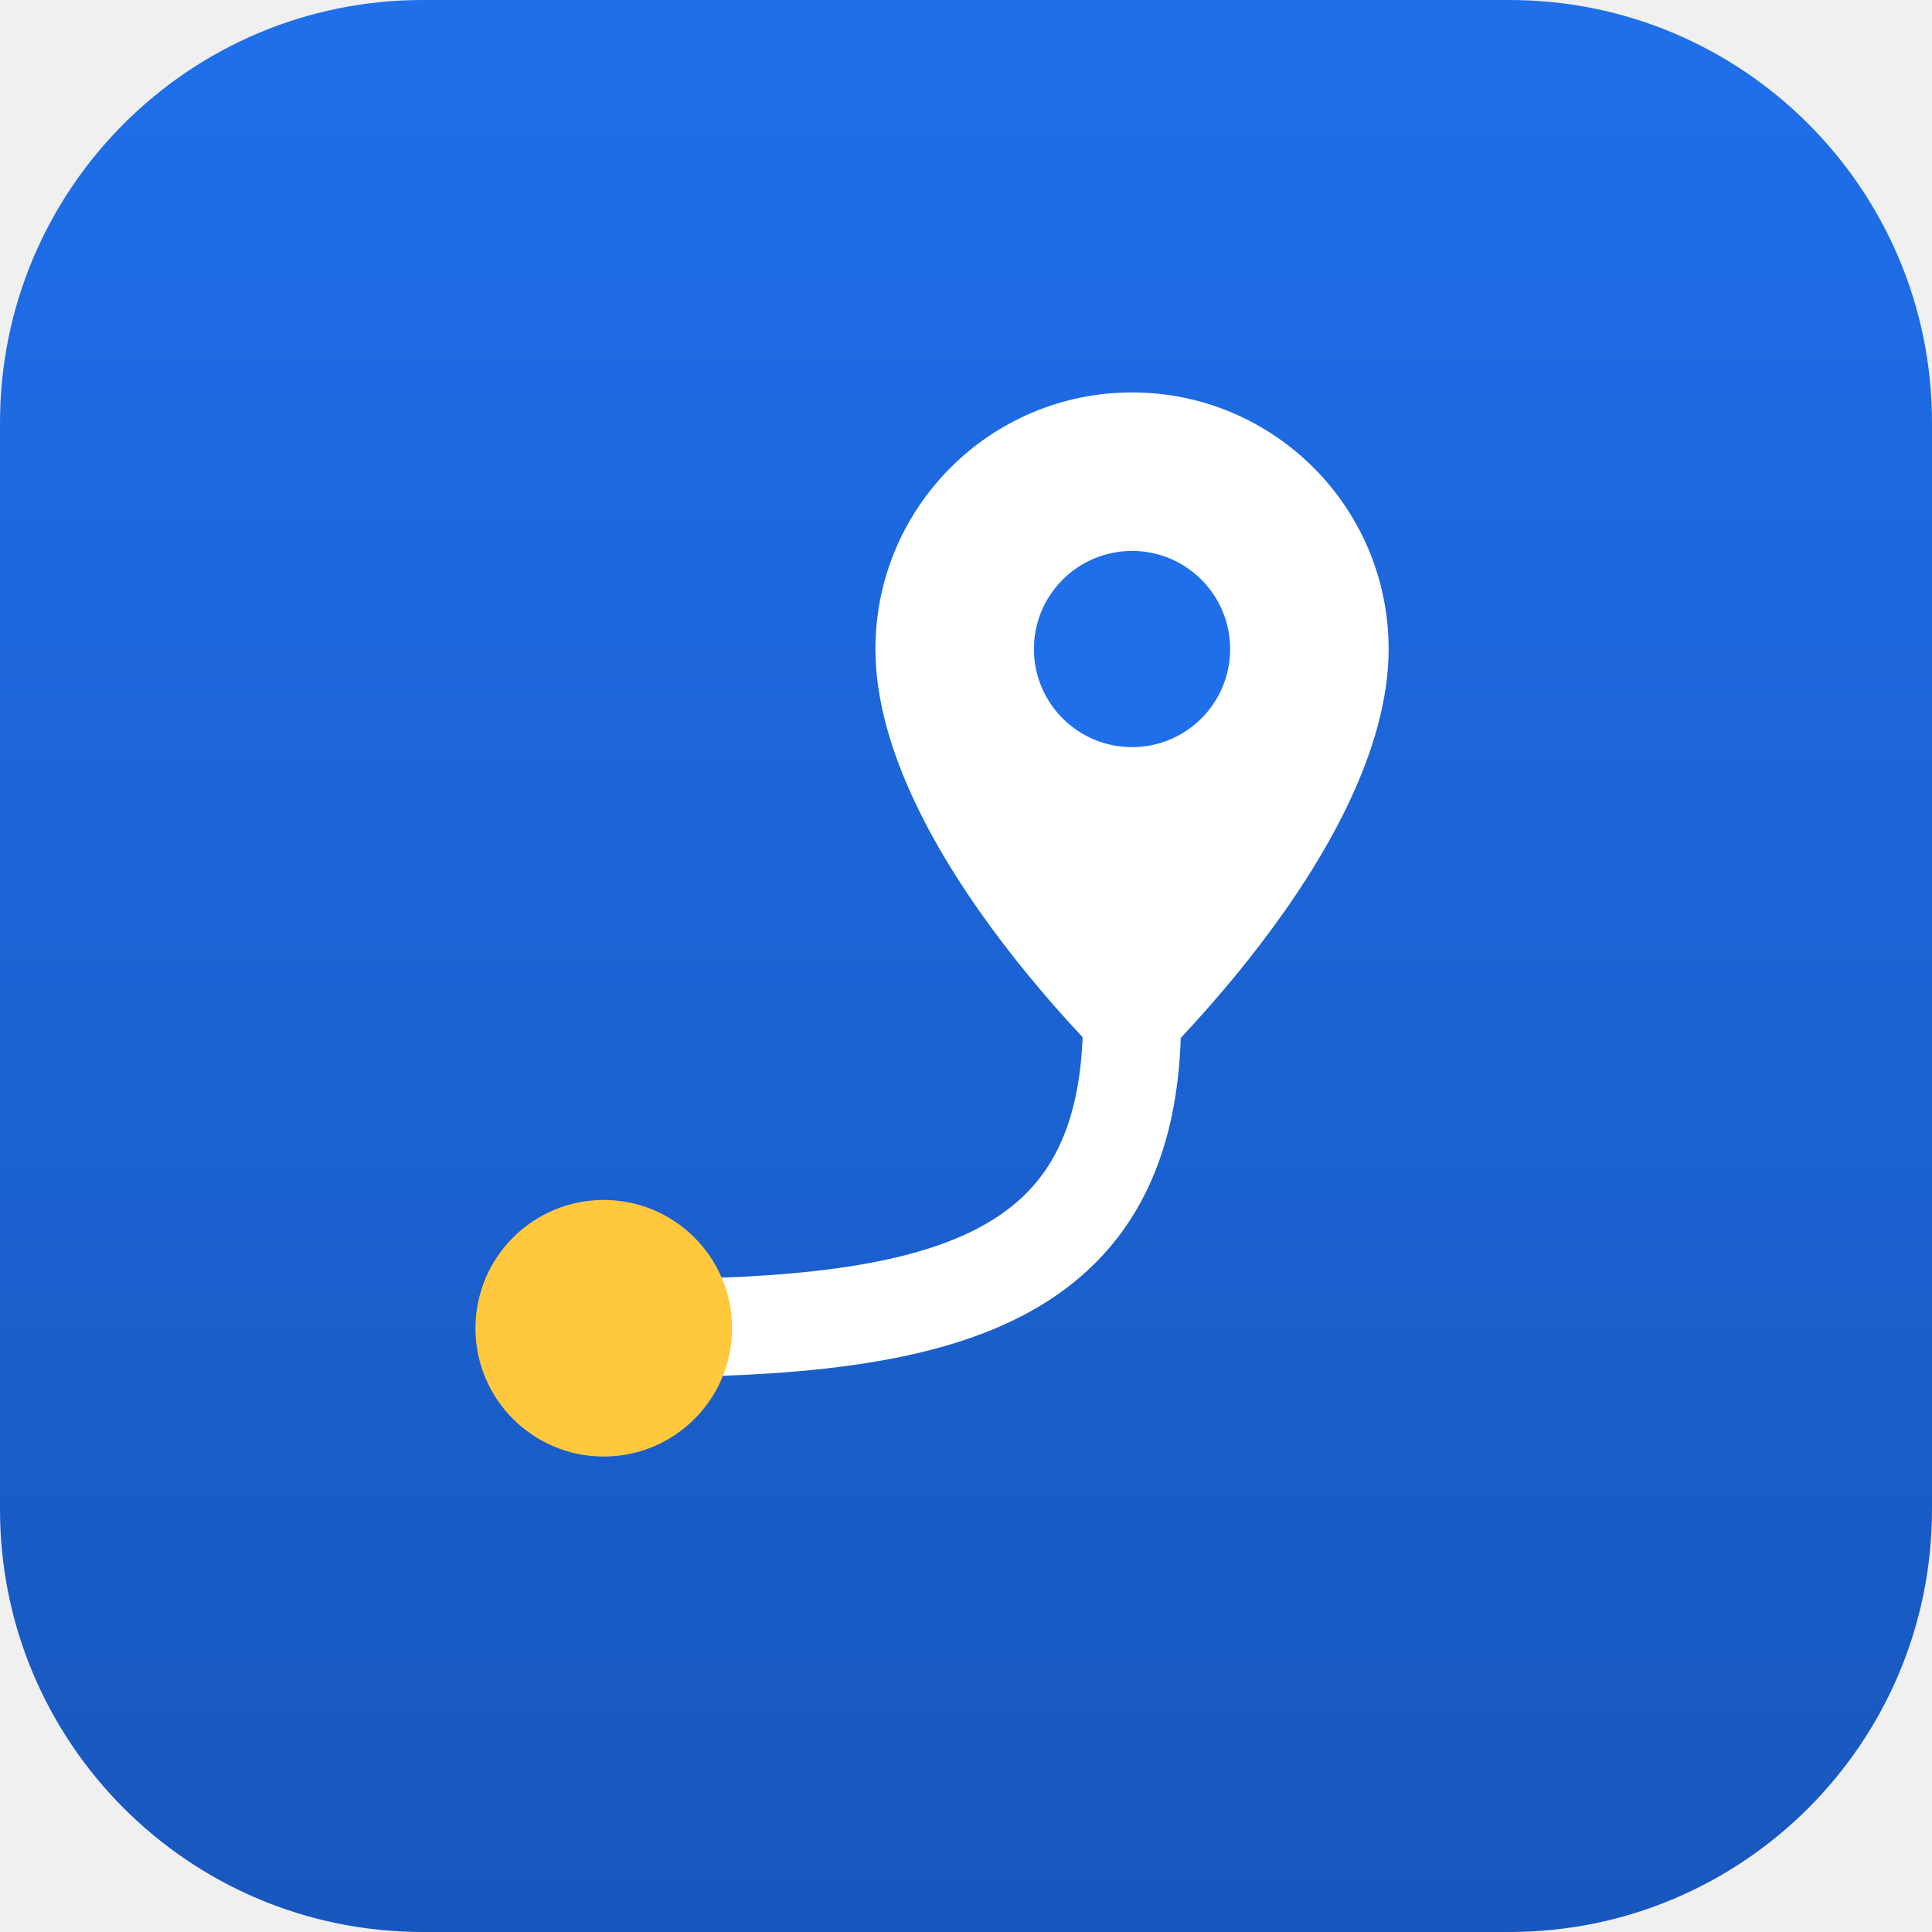
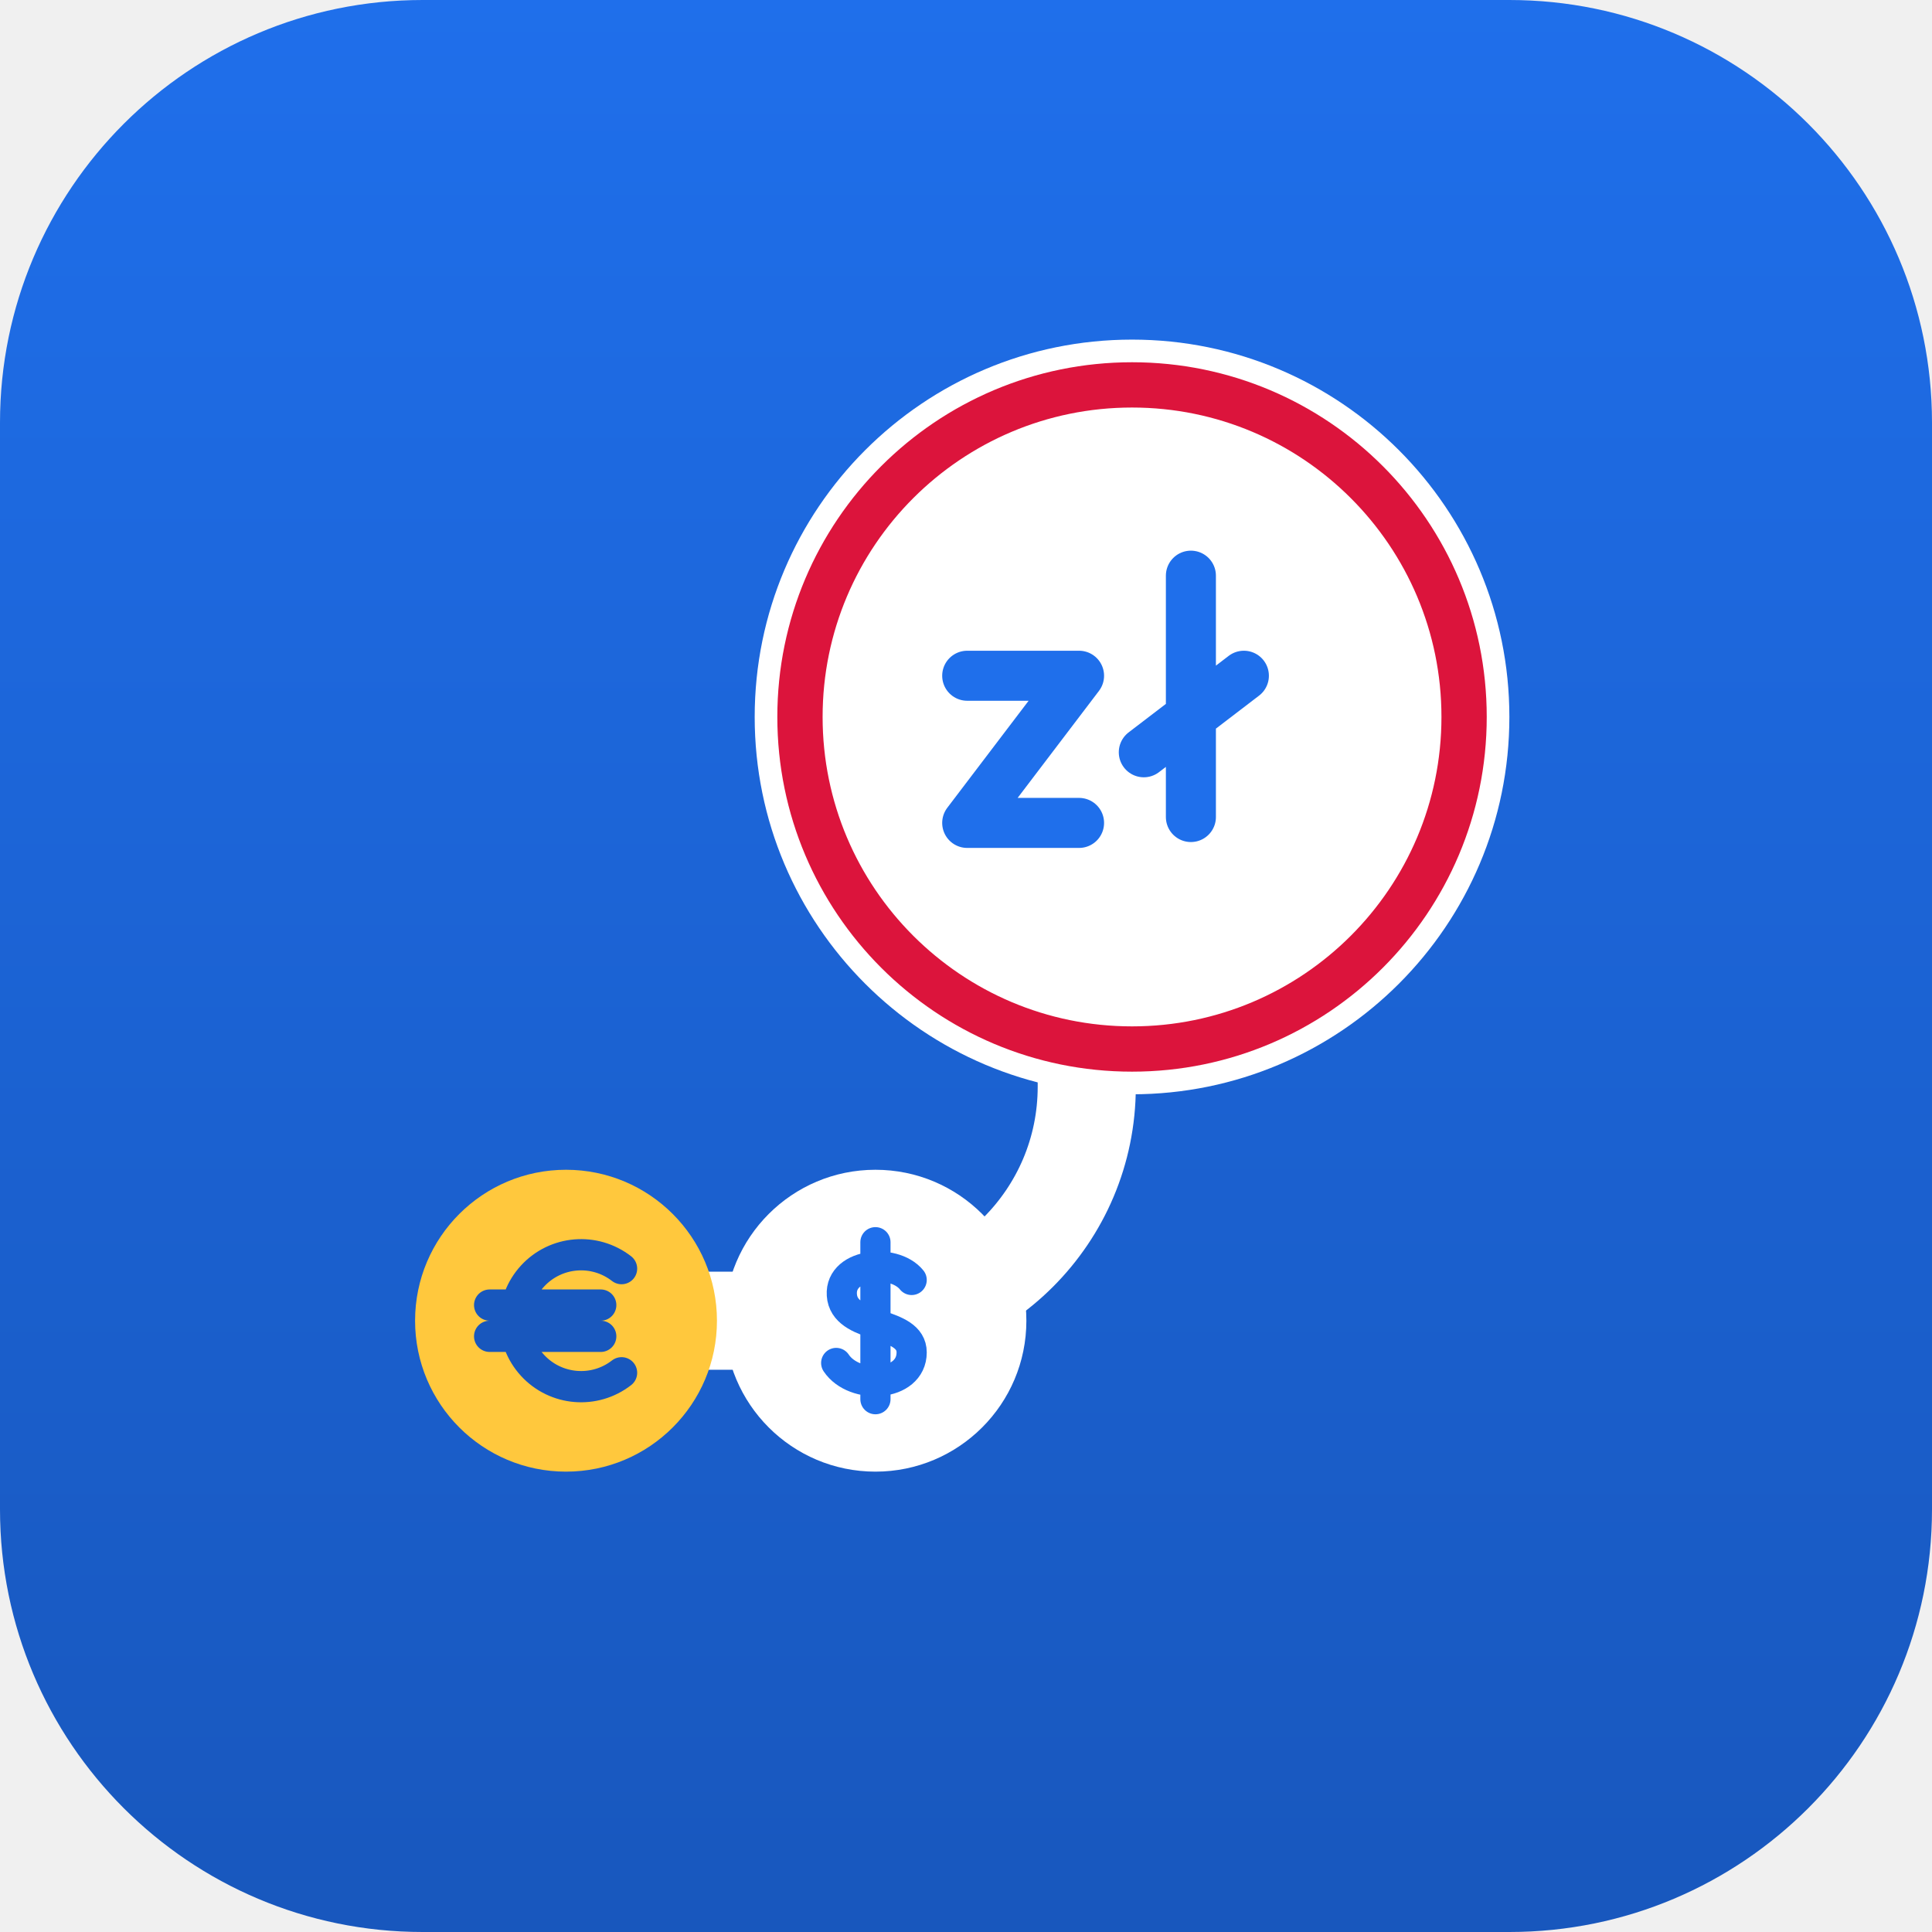
<svg xmlns="http://www.w3.org/2000/svg" viewBox="0 0 512 512">
  <defs>
    <linearGradient id="g" x1="0" y1="0" x2="0" y2="1">
      <stop offset="0" stop-color="#1f6feb" />
      <stop offset="1" stop-color="#1857bd" />
    </linearGradient>
  </defs>
  <rect width="512" height="512" rx="112" fill="url(#g)" />
-   <path d="M168 352C250 352 300 340 300 270" fill="none" stroke="#fff" stroke-width="26" stroke-linecap="round" />
-   <circle cx="160" cy="352" r="34" fill="#ffc83d" />
-   <path d="M300 288C300 288 232 226 232 172a68 68 0 0 1 136 0c0 54-68 116-68 116z" fill="#fff" />
-   <circle cx="300" cy="172" r="26" fill="#1f6feb" />
+   <path d="M150 350H226a62 62 0 0 0 62-62V240" fill="none" stroke="#fff" stroke-width="26" stroke-linecap="round" stroke-linejoin="round" />
+   <circle cx="150" cy="350" r="40" fill="#ffc83d" />
+   <g transform="translate(150 350) scale(0.46)" fill="none" stroke="#1857bd" stroke-width="18" stroke-linecap="round" stroke-linejoin="round">
+     <path d="M32 -30A38 38 0 1 0 32 30M-44 -9H20M-44 9H20" />
+   </g>
+   <circle cx="232" cy="350" r="40" fill="#fff" />
+   <g transform="translate(232 350) scale(0.4)" fill="none" stroke="#1f6feb" stroke-width="20" stroke-linecap="round" stroke-linejoin="round">
+     <path d="M24 -27C12 -42 -26 -38 -22 -15C-18 6 24 0 24 21C24 44 -14 46 -26 28M0 -52V52" />
+   </g>
+   <circle cx="300" cy="190" r="100" fill="#fff" />
+   <circle cx="300" cy="190" r="88" fill="none" stroke="#dc143c" stroke-width="12" />
+   <g transform="translate(300 190) scale(0.78)" fill="none" stroke="#1f6feb" stroke-width="17" stroke-linecap="round" stroke-linejoin="round">
+     <path d="M-56 -14H-18L-56 36H-18M20 -48V34M4 12L38 -14" />
+   </g>
</svg>
